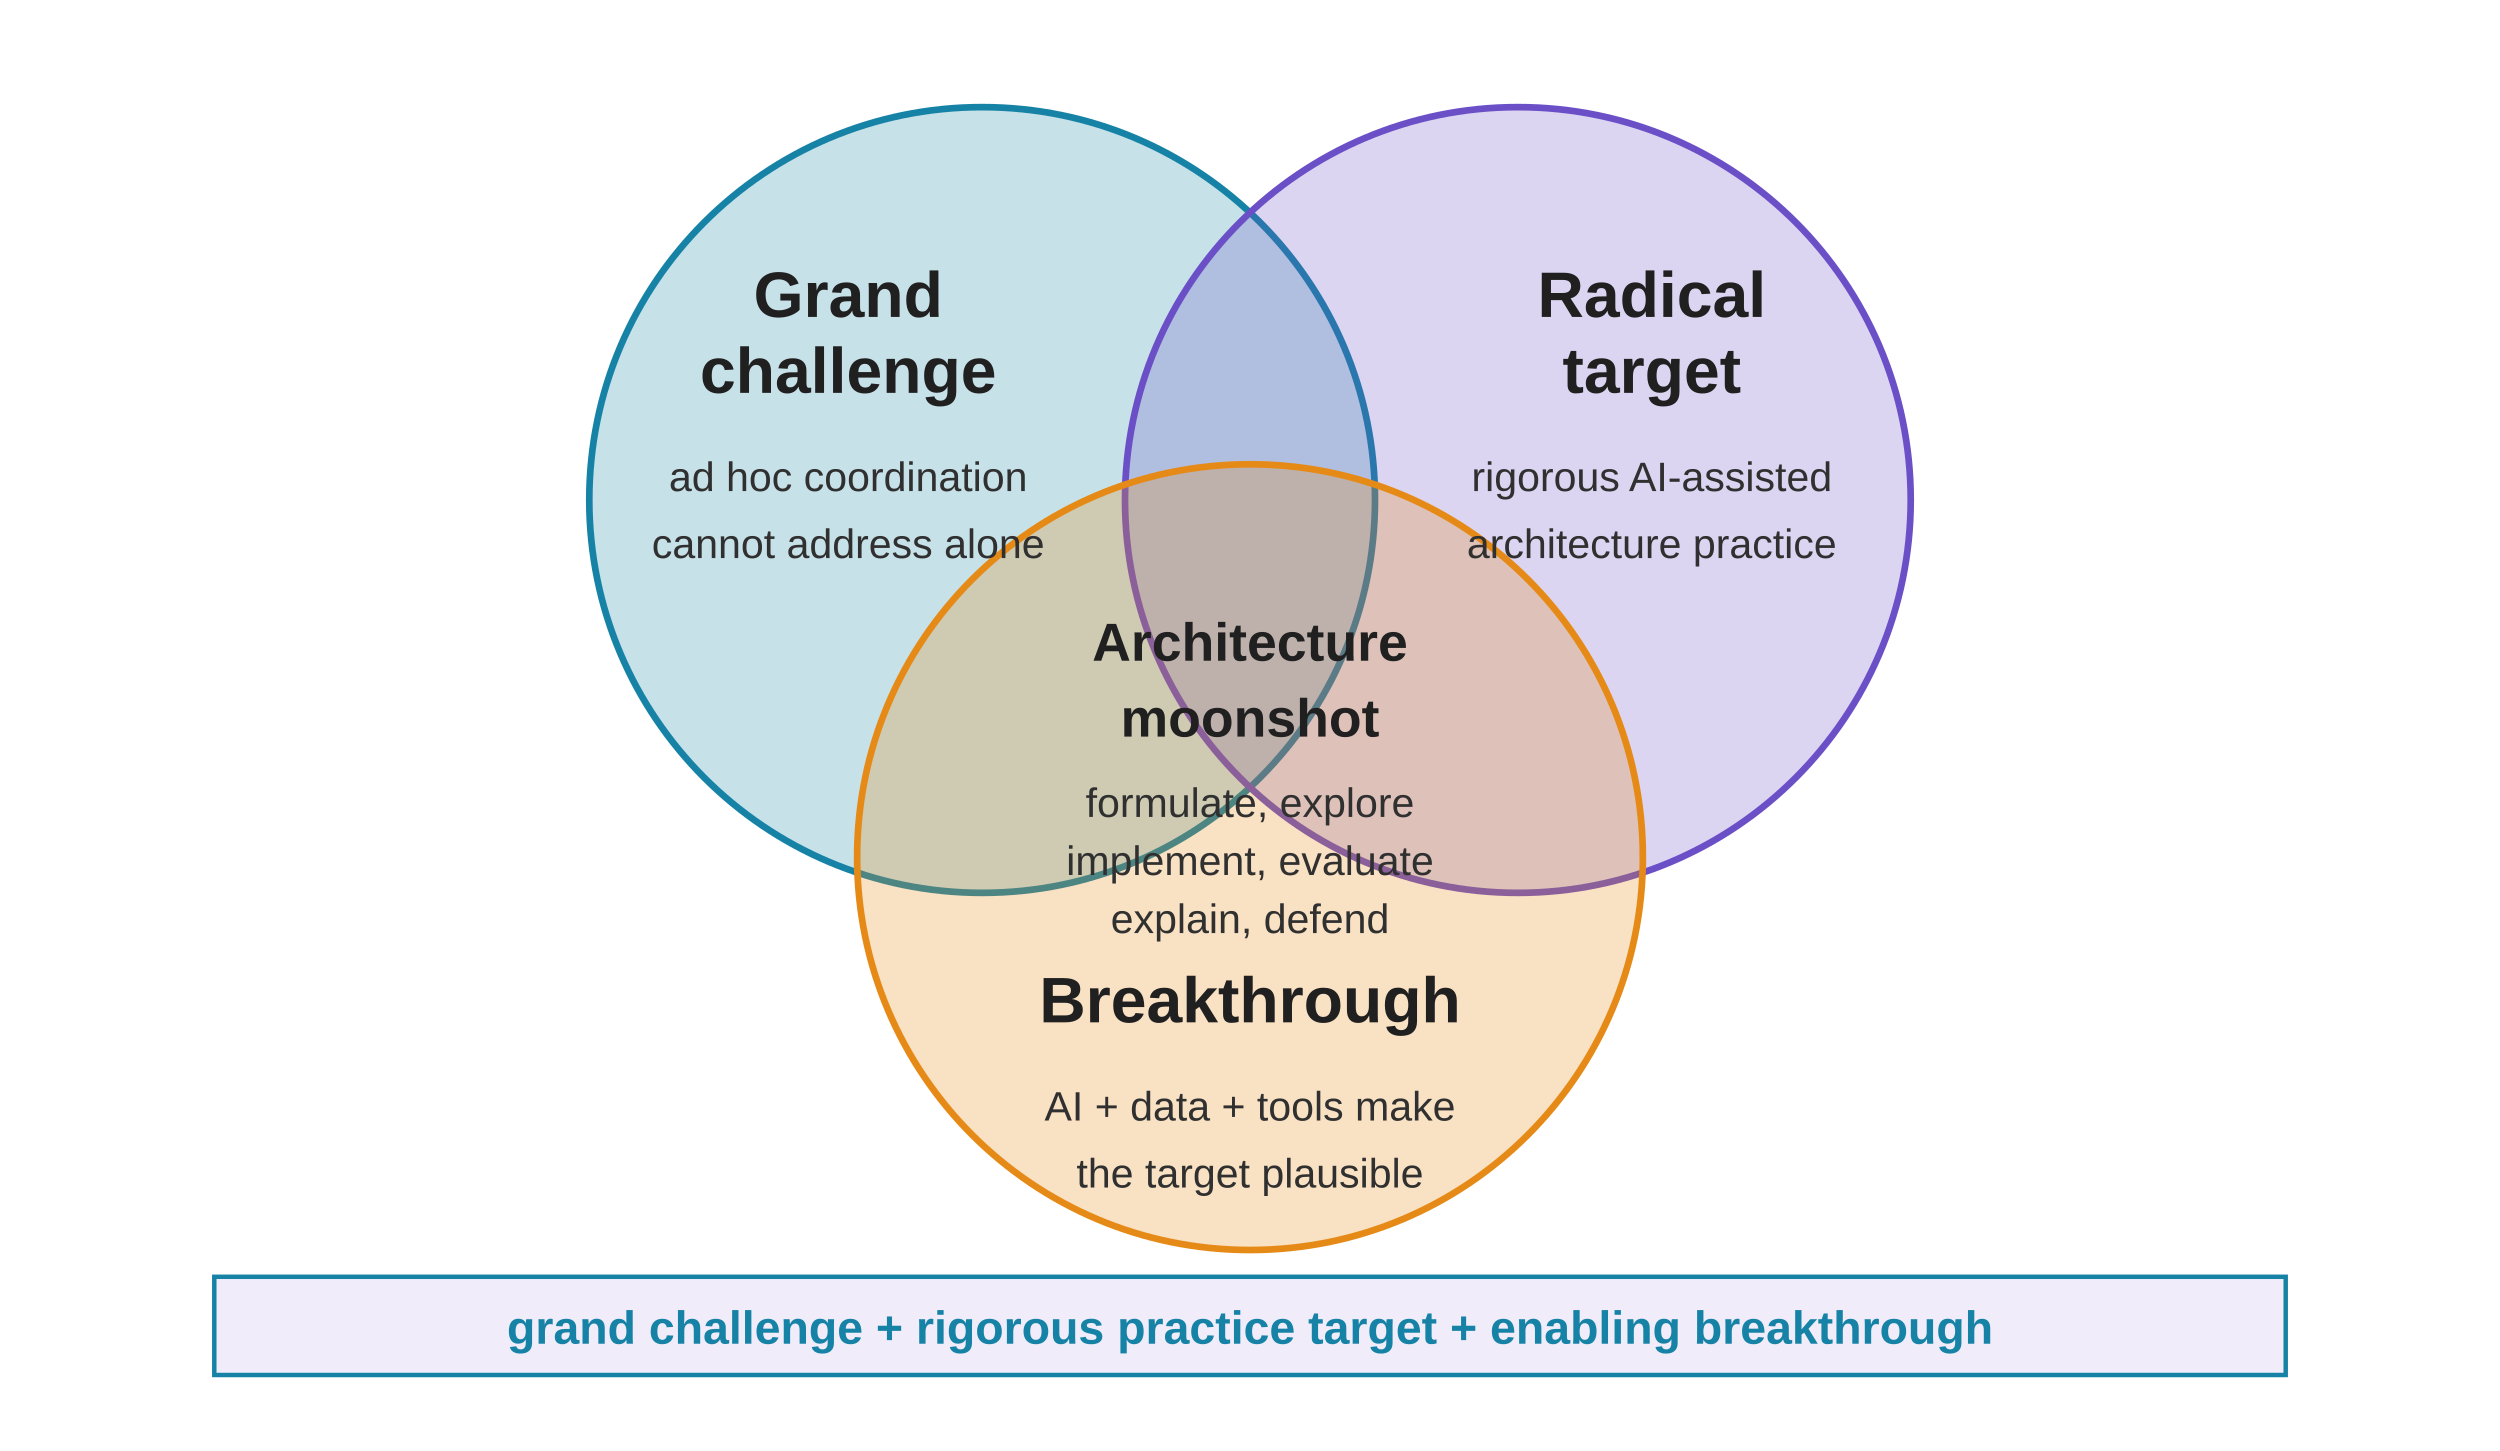
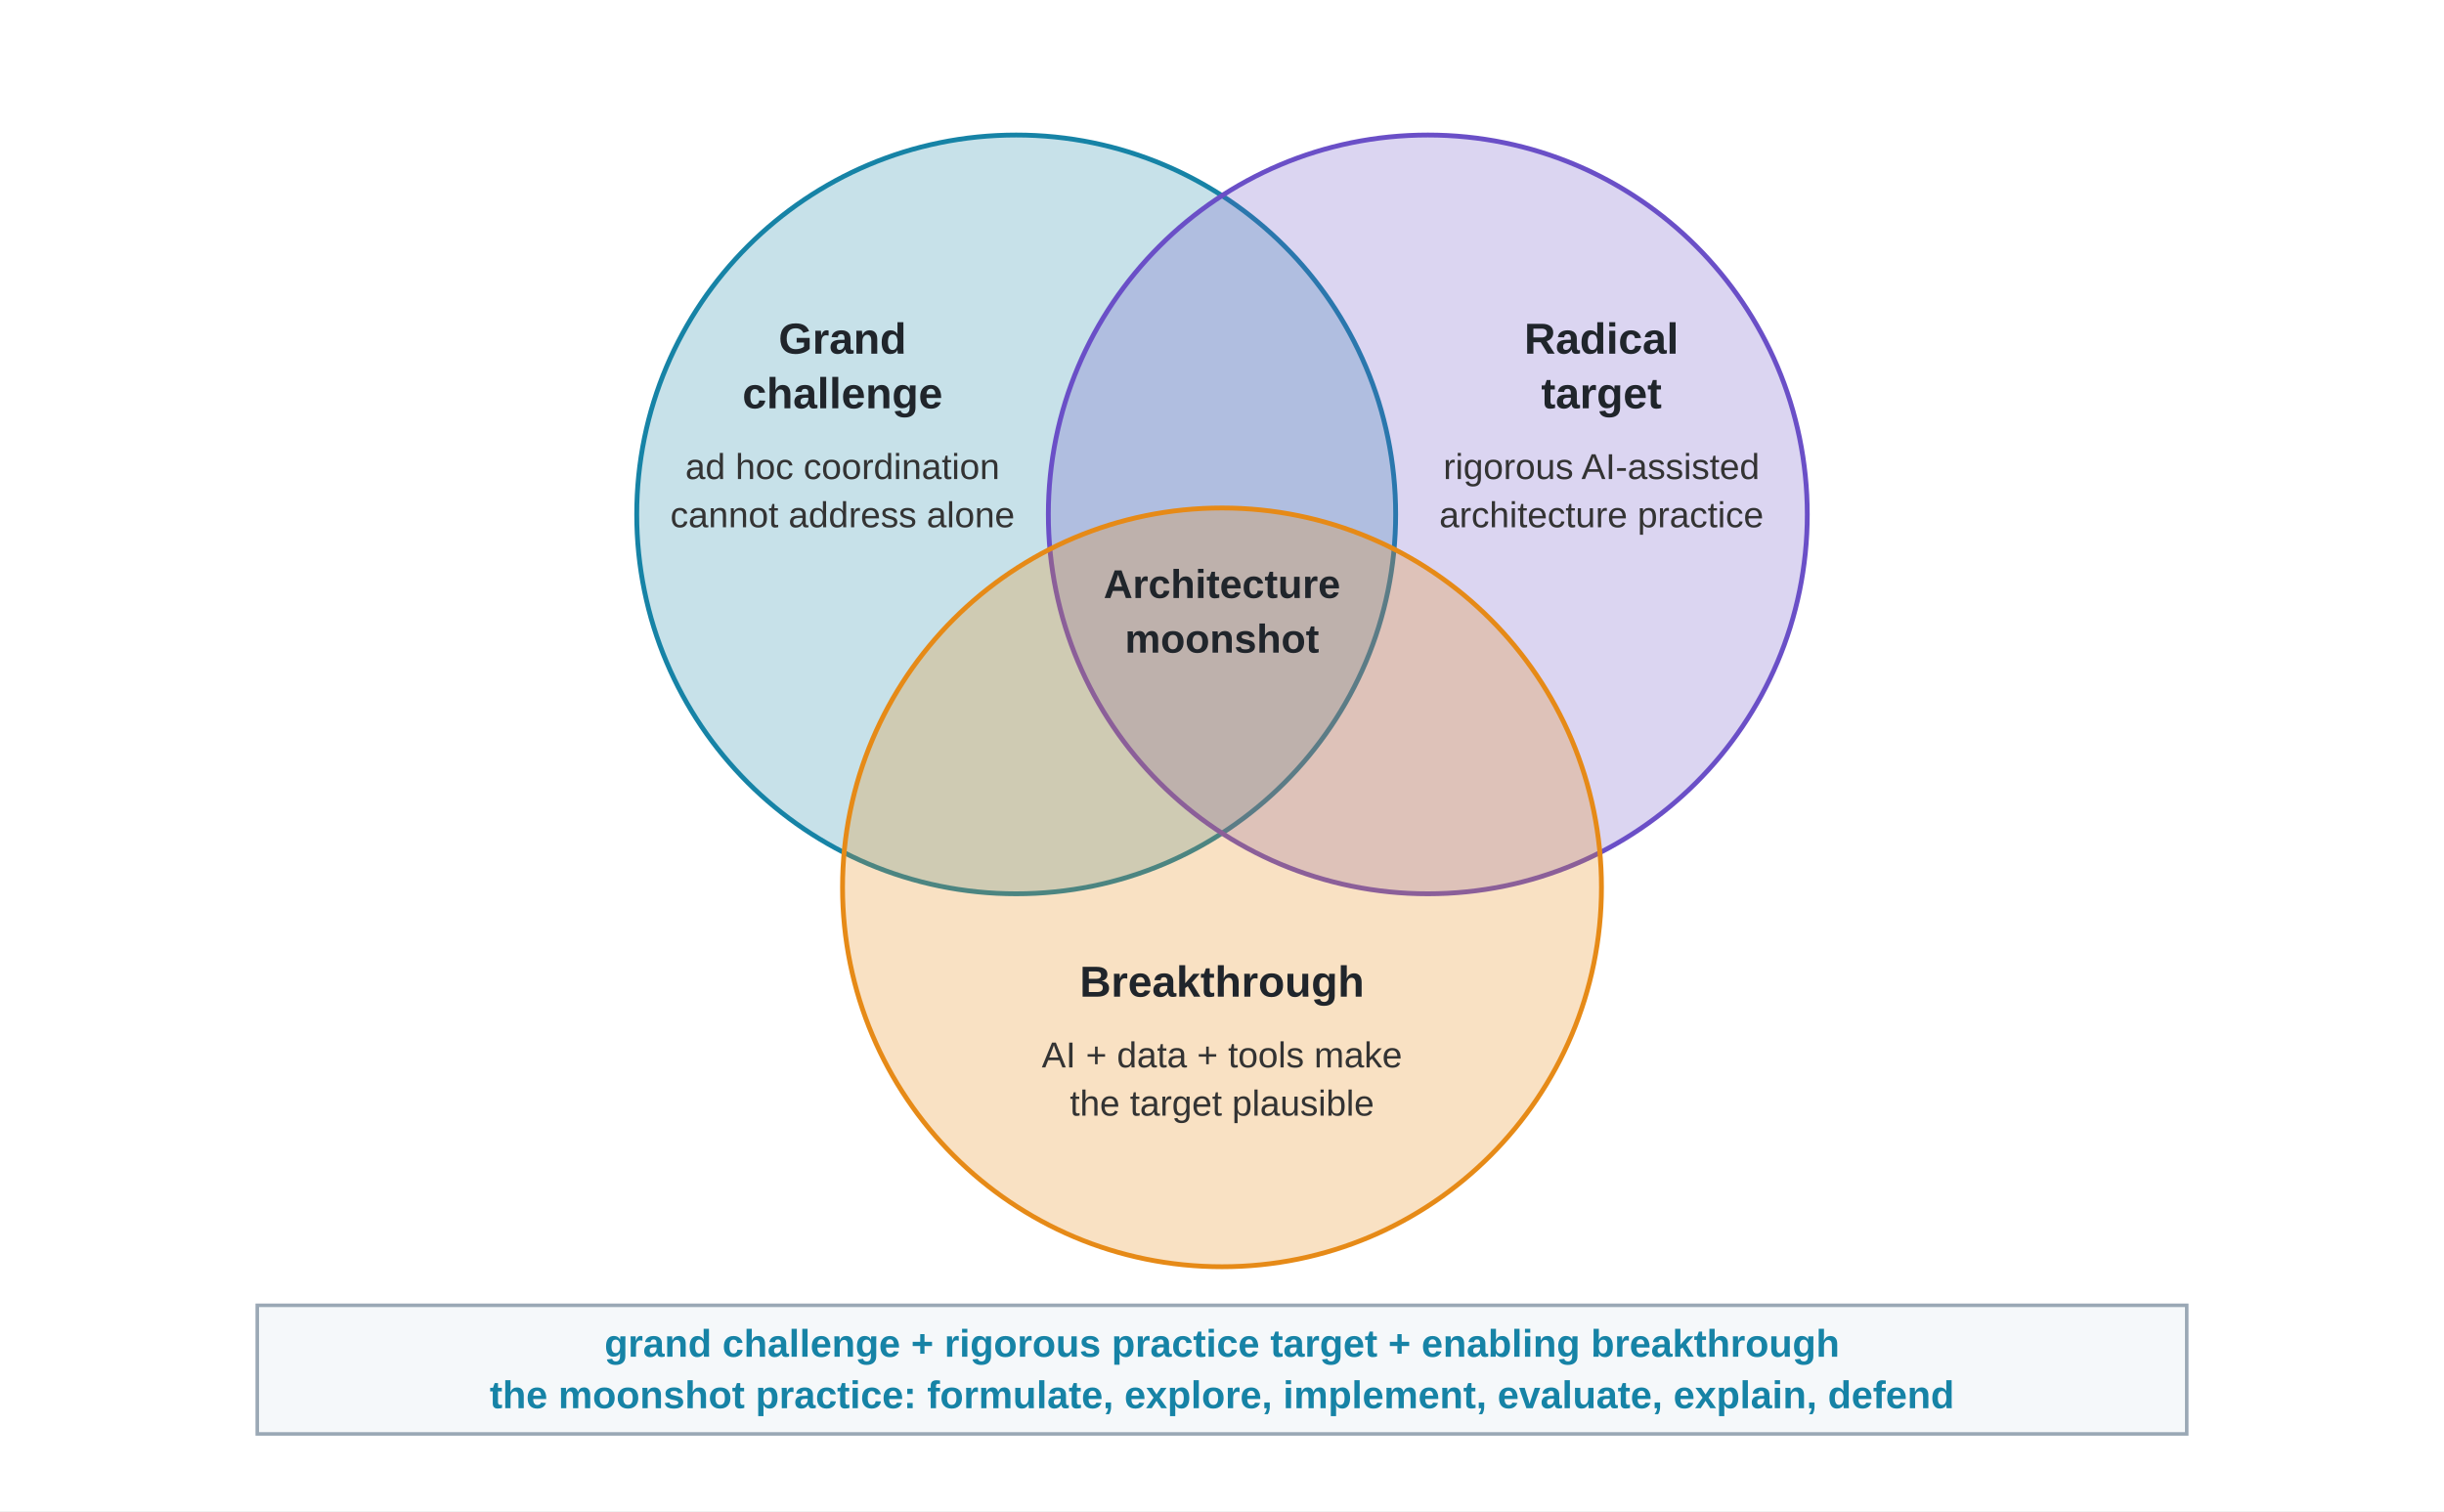
- <svg xmlns="http://www.w3.org/2000/svg" viewBox="80 20 560 325" role="img">
+ <svg xmlns="http://www.w3.org/2000/svg" viewBox="0 0 760 470" role="img">
  <defs>
    <style>
      .font { font-family: Arial, Helvetica, sans-serif; }
-       .label { font-size: 14.4px; font-weight: 700; fill: #202020; }
-       .small { font-size: 9.2px; fill: #303030; }
-       .center { font-size: 12px; font-weight: 700; fill: #202020; }
-       .note { font-size: 10.4px; font-weight: 700; fill: #1683A6; }
+       .label { font-size: 13.5px; font-weight: 700; fill: #20252B; }
+       .small { font-size: 11.2px; fill: #333333; }
+       .center { font-size: 12.5px; font-weight: 700; fill: #20252B; }
+       .note { font-size: 12px; font-weight: 700; fill: #1683A6; }
    </style>
  </defs>
-   <rect x="80" y="20" width="560" height="325" fill="#FFFFFF" />
-   <circle cx="300" cy="132" r="88" fill="#1683A6" fill-opacity="0.24" stroke="#1683A6" stroke-width="1.5" />
-   <circle cx="420" cy="132" r="88" fill="#6A4FC7" fill-opacity="0.24" stroke="#6A4FC7" stroke-width="1.5" />
-   <circle cx="360" cy="212" r="88" fill="#E68A17" fill-opacity="0.26" stroke="#E68A17" stroke-width="1.5" />
+   <rect width="760" height="470" fill="#FFFFFF" />
+   <circle cx="316" cy="160" r="118" fill="#1683A6" fill-opacity="0.24" stroke="#1683A6" stroke-width="1.5" />
+   <circle cx="444" cy="160" r="118" fill="#6A4FC7" fill-opacity="0.24" stroke="#6A4FC7" stroke-width="1.5" />
+   <circle cx="380" cy="276" r="118" fill="#E68A17" fill-opacity="0.26" stroke="#E68A17" stroke-width="1.5" />
  <g class="font">
-     <text class="label" x="270" y="91" text-anchor="middle" style="white-space: pre;">Grand</text>
-     <text class="label" x="270" y="108" text-anchor="middle" style="white-space: pre;">challenge</text>
-     <text class="small" x="270" y="130" text-anchor="middle" style="white-space: pre;">ad hoc coordination</text>
-     <text class="small" x="270" y="145" text-anchor="middle" style="white-space: pre;">cannot address alone</text>
-     <text class="label" x="450" y="91" text-anchor="middle" style="white-space: pre;">Radical</text>
-     <text class="label" x="450" y="108" text-anchor="middle" style="white-space: pre;">target</text>
-     <text class="small" x="450" y="130" text-anchor="middle" style="white-space: pre;">rigorous AI-assisted</text>
-     <text class="small" x="450" y="145" text-anchor="middle" style="white-space: pre;">architecture practice</text>
-     <text class="label" x="360" y="249" text-anchor="middle" style="white-space: pre;">Breakthrough</text>
-     <text class="small" x="360" y="271" text-anchor="middle" style="white-space: pre;">AI + data + tools make</text>
-     <text class="small" x="360" y="286" text-anchor="middle" style="white-space: pre;">the target plausible</text>
-     <text class="center" x="360" y="168" text-anchor="middle" style="white-space: pre;">Architecture</text>
-     <text class="center" x="360" y="185" text-anchor="middle" style="white-space: pre;">moonshot</text>
-     <text class="small" x="360" y="203" text-anchor="middle" style="white-space: pre;">formulate, explore</text>
-     <text class="small" x="360" y="216" text-anchor="middle" style="white-space: pre;">implement, evaluate</text>
-     <text class="small" x="360" y="229" text-anchor="middle" style="white-space: pre;">explain, defend</text>
+     <text class="label" x="262" y="110" text-anchor="middle">Grand</text>
+     <text class="label" x="262" y="127" text-anchor="middle">challenge</text>
+     <text class="small" x="262" y="149" text-anchor="middle">ad hoc coordination</text>
+     <text class="small" x="262" y="164" text-anchor="middle">cannot address alone</text>
+     <text class="label" x="498" y="110" text-anchor="middle">Radical</text>
+     <text class="label" x="498" y="127" text-anchor="middle">target</text>
+     <text class="small" x="498" y="149" text-anchor="middle">rigorous AI-assisted</text>
+     <text class="small" x="498" y="164" text-anchor="middle">architecture practice</text>
+     <text class="label" x="380" y="310" text-anchor="middle">Breakthrough</text>
+     <text class="small" x="380" y="332" text-anchor="middle">AI + data + tools make</text>
+     <text class="small" x="380" y="347" text-anchor="middle">the target plausible</text>
+     <text class="center" x="380" y="186" text-anchor="middle">Architecture</text>
+     <text class="center" x="380" y="203" text-anchor="middle">moonshot</text>
  </g>
-   <rect x="128" y="306" width="464" height="22" fill="#F0ECFA" stroke="#1683A6" stroke-width="1" />
-   <text class="font note" x="360" y="321" text-anchor="middle" style="white-space: pre;">grand challenge + rigorous practice target + enabling breakthrough</text>
+   <rect x="80" y="406" width="600" height="40" fill="#F5F8FA" stroke="#9AA8B5" stroke-width="1.1" />
+   <text class="font note" x="380" y="422" text-anchor="middle">grand challenge + rigorous practice target + enabling breakthrough</text>
+   <text class="font note" x="380" y="438" text-anchor="middle">the moonshot practice: formulate, explore, implement, evaluate, explain, defend</text>
</svg>
